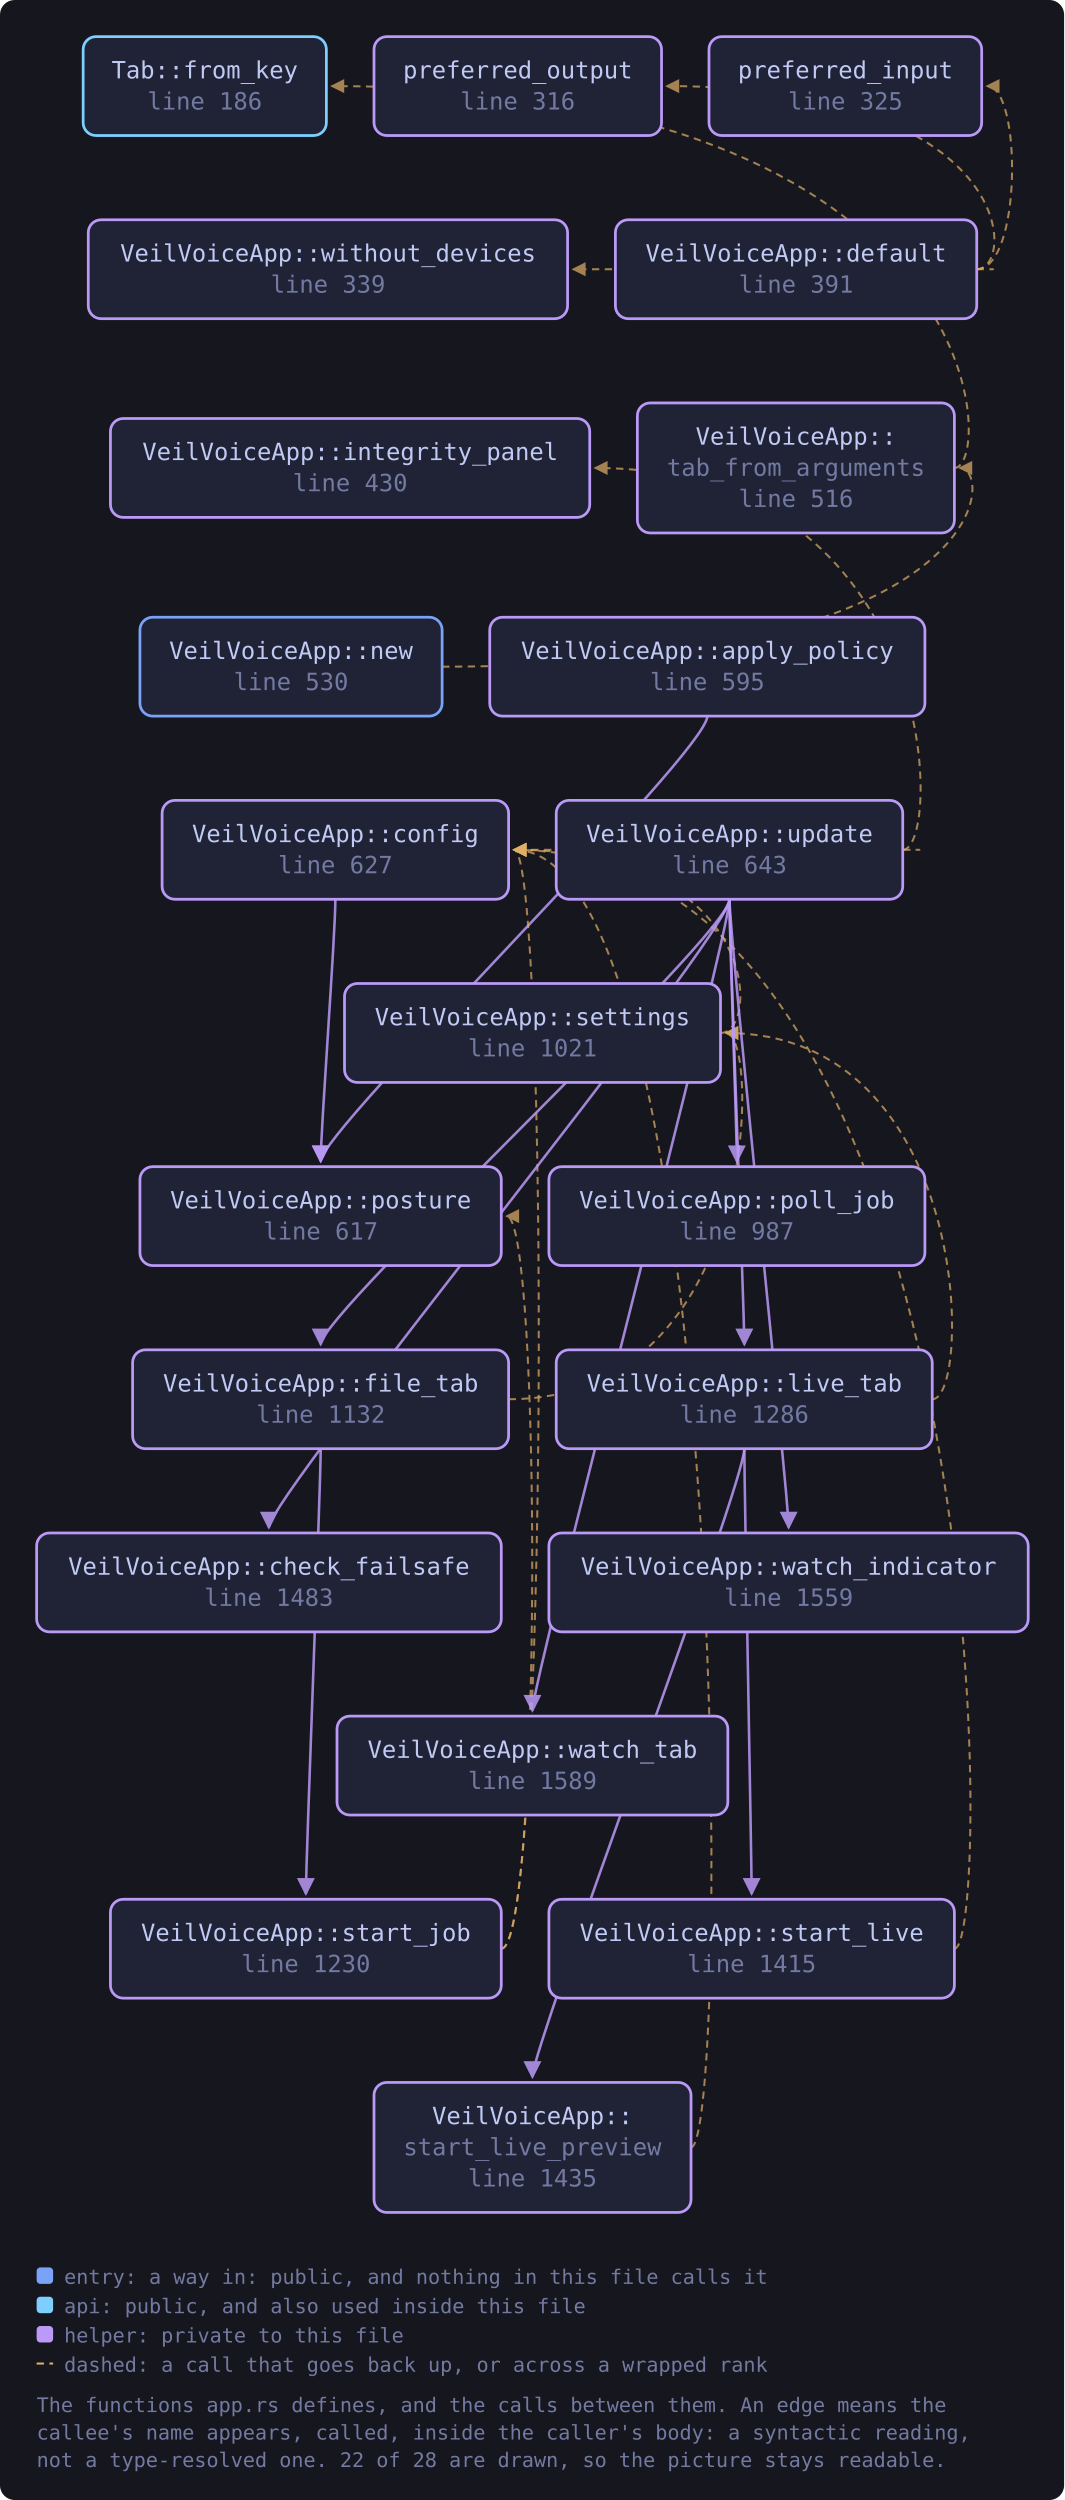
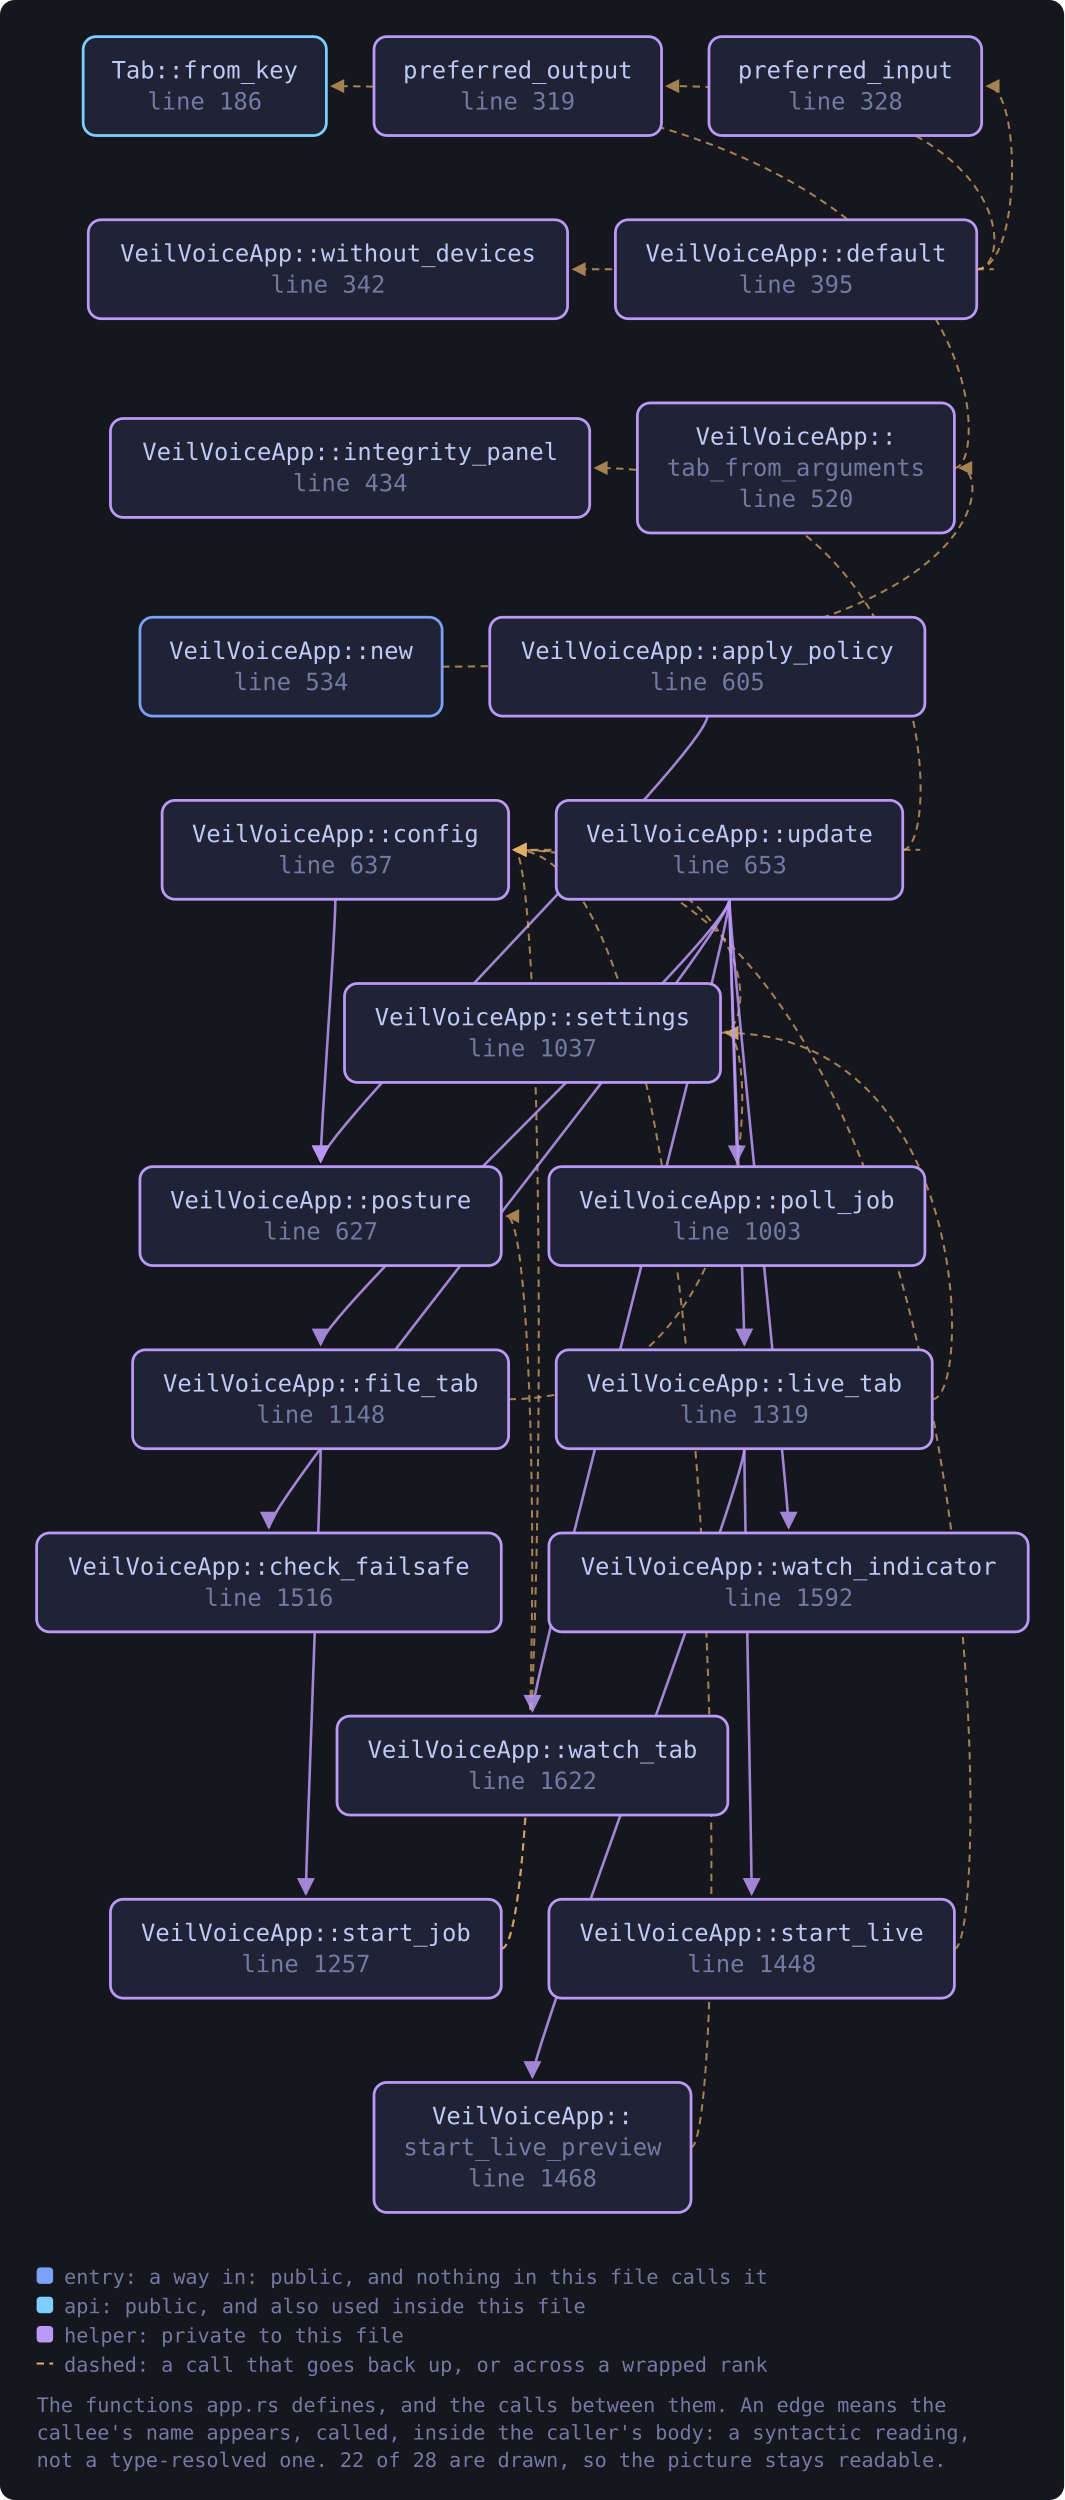
<svg xmlns="http://www.w3.org/2000/svg" viewBox="0 0 581 1365" width="581" height="1365" style="max-width:100%;height:auto" role="img" aria-label="flowchart">
  <defs>
    <marker id="a-muted" viewBox="0 0 8 8" refX="7" refY="4" markerWidth="7" markerHeight="7" orient="auto-start-reverse">
      <path d="M0 0 L8 4 L0 8 z" fill="var(--muted, #737aa2)" />
    </marker>
    <marker id="a-warn" viewBox="0 0 8 8" refX="7" refY="4" markerWidth="7" markerHeight="7" orient="auto-start-reverse">
      <path d="M0 0 L8 4 L0 8 z" fill="var(--warn, #e0af68)" />
    </marker>
    <marker id="a-accent" viewBox="0 0 8 8" refX="7" refY="4" markerWidth="7" markerHeight="7" orient="auto-start-reverse">
      <path d="M0 0 L8 4 L0 8 z" fill="var(--accent, #7aa2f7)" />
    </marker>
    <marker id="a-cyan" viewBox="0 0 8 8" refX="7" refY="4" markerWidth="7" markerHeight="7" orient="auto-start-reverse">
      <path d="M0 0 L8 4 L0 8 z" fill="var(--cyan, #7dcfff)" />
    </marker>
    <marker id="a-accent-2" viewBox="0 0 8 8" refX="7" refY="4" markerWidth="7" markerHeight="7" orient="auto-start-reverse">
      <path d="M0 0 L8 4 L0 8 z" fill="var(--accent-2, #bb9af7)" />
    </marker>
  </defs>
  <rect x="0" y="0" width="581" height="1365" fill="var(--bg-inset, #16161e)" rx="8" />
  <path d="M386.2 391.0 C 386.2 411.0, 175.1 617.0, 175.1 634.0" fill="none" stroke="var(--accent-2, #bb9af7)" stroke-width="1.4" opacity="0.85" marker-end="url(#a-accent-2)" />
  <path d="M183.1 491.0 C 183.1 511.0, 175.1 617.0, 175.1 634.0" fill="none" stroke="var(--accent-2, #bb9af7)" stroke-width="1.4" opacity="0.85" marker-end="url(#a-accent-2)" />
  <path d="M533.2 147.0 C 558.0 147.0, 558.0 47.0, 539.0 47.0" fill="none" stroke="var(--warn, #e0af68)" stroke-width="1.1" opacity="0.7" stroke-dasharray="4 3" marker-end="url(#a-warn)" />
  <path d="M533.2 147.0 C 555.2 147.0, 555.2 47.0, 364.1 47.0" fill="none" stroke="var(--warn, #e0af68)" stroke-width="1.1" opacity="0.7" stroke-dasharray="4 3" marker-end="url(#a-warn)" />
  <path d="M533.2 147.0 C 555.2 147.0, 555.2 147.0, 313.0 147.0" fill="none" stroke="var(--warn, #e0af68)" stroke-width="1.1" opacity="0.7" stroke-dasharray="4 3" marker-end="url(#a-warn)" />
  <path d="M277.7 764.0 C 415.4 764.0, 415.4 564.0, 396.4 564.0" fill="none" stroke="var(--warn, #e0af68)" stroke-width="1.1" opacity="0.7" stroke-dasharray="4 3" marker-end="url(#a-warn)" />
  <path d="M175.1 791.0 C 175.1 811.0, 167.0 1017.0, 167.0 1034.0" fill="none" stroke="var(--accent-2, #bb9af7)" stroke-width="1.4" opacity="0.85" marker-end="url(#a-accent-2)" />
  <path d="M509.0 764.0 C 531.0 764.0, 531.0 564.0, 396.4 564.0" fill="none" stroke="var(--warn, #e0af68)" stroke-width="1.1" opacity="0.7" stroke-dasharray="4 3" marker-end="url(#a-warn)" />
  <path d="M406.4 791.0 C 406.4 811.0, 410.4 1017.0, 410.4 1034.0" fill="none" stroke="var(--accent-2, #bb9af7)" stroke-width="1.4" opacity="0.85" marker-end="url(#a-accent-2)" />
  <path d="M406.4 791.0 C 406.4 811.0, 290.7 1117.0, 290.7 1134.0" fill="none" stroke="var(--accent-2, #bb9af7)" stroke-width="1.4" opacity="0.85" marker-end="url(#a-accent-2)" />
  <path d="M241.4 364.0 C 543.1 364.0, 543.1 255.5, 524.1 255.5" fill="none" stroke="var(--warn, #e0af68)" stroke-width="1.1" opacity="0.7" stroke-dasharray="4 3" marker-end="url(#a-warn)" />
  <path d="M393.4 564.0 C 415.4 564.0, 415.4 464.0, 280.7 464.0" fill="none" stroke="var(--warn, #e0af68)" stroke-width="1.1" opacity="0.7" stroke-dasharray="4 3" marker-end="url(#a-warn)" />
  <path d="M273.7 1064.0 C 299.7 1064.0, 299.7 464.0, 280.7 464.0" fill="none" stroke="var(--warn, #e0af68)" stroke-width="1.1" opacity="0.7" stroke-dasharray="4 3" marker-end="url(#a-warn)" />
  <path d="M273.7 1064.0 C 295.7 1064.0, 295.7 664.0, 276.7 664.0" fill="none" stroke="var(--warn, #e0af68)" stroke-width="1.1" opacity="0.7" stroke-dasharray="4 3" marker-end="url(#a-warn)" />
  <path d="M521.1 1064.0 C 543.1 1064.0, 543.1 464.0, 280.7 464.0" fill="none" stroke="var(--warn, #e0af68)" stroke-width="1.1" opacity="0.7" stroke-dasharray="4 3" marker-end="url(#a-warn)" />
  <path d="M377.2 1172.5 C 399.2 1172.5, 399.2 464.0, 280.7 464.0" fill="none" stroke="var(--warn, #e0af68)" stroke-width="1.1" opacity="0.7" stroke-dasharray="4 3" marker-end="url(#a-warn)" />
  <path d="M521.1 255.5 C 543.1 255.5, 543.1 47.0, 181.2 47.0" fill="none" stroke="var(--warn, #e0af68)" stroke-width="1.1" opacity="0.7" stroke-dasharray="4 3" marker-end="url(#a-warn)" />
  <path d="M398.3 491.0 C 398.3 511.0, 146.8 817.0, 146.8 834.0" fill="none" stroke="var(--accent-2, #bb9af7)" stroke-width="1.4" opacity="0.85" marker-end="url(#a-accent-2)" />
  <path d="M492.9 464.0 C 514.9 464.0, 514.9 464.0, 280.7 464.0" fill="none" stroke="var(--warn, #e0af68)" stroke-width="1.1" opacity="0.7" stroke-dasharray="4 3" marker-end="url(#a-warn)" />
  <path d="M398.3 491.0 C 398.3 511.0, 175.1 717.0, 175.1 734.0" fill="none" stroke="var(--accent-2, #bb9af7)" stroke-width="1.4" opacity="0.85" marker-end="url(#a-accent-2)" />
  <path d="M492.9 464.0 C 514.9 464.0, 514.9 255.5, 325.0 255.5" fill="none" stroke="var(--warn, #e0af68)" stroke-width="1.1" opacity="0.7" stroke-dasharray="4 3" marker-end="url(#a-warn)" />
  <path d="M398.3 491.0 C 398.3 511.0, 406.4 717.0, 406.4 734.0" fill="none" stroke="var(--accent-2, #bb9af7)" stroke-width="1.4" opacity="0.85" marker-end="url(#a-accent-2)" />
  <path d="M398.3 491.0 C 398.3 511.0, 402.3 617.0, 402.3 634.0" fill="none" stroke="var(--accent-2, #bb9af7)" stroke-width="1.4" opacity="0.85" marker-end="url(#a-accent-2)" />
  <path d="M398.3 491.0 C 398.3 511.0, 430.6 817.0, 430.6 834.0" fill="none" stroke="var(--accent-2, #bb9af7)" stroke-width="1.4" opacity="0.85" marker-end="url(#a-accent-2)" />
  <path d="M398.3 491.0 C 398.3 511.0, 290.7 917.0, 290.7 934.0" fill="none" stroke="var(--accent-2, #bb9af7)" stroke-width="1.4" opacity="0.85" marker-end="url(#a-accent-2)" />
  <a href="https://github.com/tilas01/veilvoice/blob/main/crates/veilvoice-gui/src/app.rs#L186" target="_blank" rel="noopener noreferrer">
    <rect x="45.4" y="20.0" width="132.8" height="54.0" rx="7" fill="var(--bg-soft, #1f2335)" stroke="var(--cyan, #7dcfff)" stroke-width="1.5" />
    <text x="111.8" y="42.8" font-family="ui-monospace, SFMono-Regular, Menlo, Consolas, monospace" font-size="13" fill="var(--fg, #c0caf5)" text-anchor="middle">Tab::from_key</text>
    <text x="111.8" y="59.8" font-family="ui-monospace, SFMono-Regular, Menlo, Consolas, monospace" font-size="13" fill="var(--muted, #737aa2)" text-anchor="middle">line 186</text>
  </a>
-   <a href="https://github.com/tilas01/veilvoice/blob/main/crates/veilvoice-gui/src/app.rs#L316" target="_blank" rel="noopener noreferrer">
+   <a href="https://github.com/tilas01/veilvoice/blob/main/crates/veilvoice-gui/src/app.rs#L319" target="_blank" rel="noopener noreferrer">
    <rect x="204.2" y="20.0" width="157.0" height="54.0" rx="7" fill="var(--bg-soft, #1f2335)" stroke="var(--accent-2, #bb9af7)" stroke-width="1.5" />
    <text x="282.7" y="42.8" font-family="ui-monospace, SFMono-Regular, Menlo, Consolas, monospace" font-size="13" fill="var(--fg, #c0caf5)" text-anchor="middle">preferred_output</text>
-     <text x="282.7" y="59.8" font-family="ui-monospace, SFMono-Regular, Menlo, Consolas, monospace" font-size="13" fill="var(--muted, #737aa2)" text-anchor="middle">line 316</text>
+     <text x="282.7" y="59.8" font-family="ui-monospace, SFMono-Regular, Menlo, Consolas, monospace" font-size="13" fill="var(--muted, #737aa2)" text-anchor="middle">line 319</text>
  </a>
-   <a href="https://github.com/tilas01/veilvoice/blob/main/crates/veilvoice-gui/src/app.rs#L325" target="_blank" rel="noopener noreferrer">
+   <a href="https://github.com/tilas01/veilvoice/blob/main/crates/veilvoice-gui/src/app.rs#L328" target="_blank" rel="noopener noreferrer">
    <rect x="387.1" y="20.0" width="148.9" height="54.0" rx="7" fill="var(--bg-soft, #1f2335)" stroke="var(--accent-2, #bb9af7)" stroke-width="1.5" />
    <text x="461.6" y="42.8" font-family="ui-monospace, SFMono-Regular, Menlo, Consolas, monospace" font-size="13" fill="var(--fg, #c0caf5)" text-anchor="middle">preferred_input</text>
-     <text x="461.6" y="59.8" font-family="ui-monospace, SFMono-Regular, Menlo, Consolas, monospace" font-size="13" fill="var(--muted, #737aa2)" text-anchor="middle">line 325</text>
+     <text x="461.6" y="59.8" font-family="ui-monospace, SFMono-Regular, Menlo, Consolas, monospace" font-size="13" fill="var(--muted, #737aa2)" text-anchor="middle">line 328</text>
  </a>
-   <a href="https://github.com/tilas01/veilvoice/blob/main/crates/veilvoice-gui/src/app.rs#L339" target="_blank" rel="noopener noreferrer">
+   <a href="https://github.com/tilas01/veilvoice/blob/main/crates/veilvoice-gui/src/app.rs#L342" target="_blank" rel="noopener noreferrer">
    <rect x="48.2" y="120.0" width="261.7" height="54.0" rx="7" fill="var(--bg-soft, #1f2335)" stroke="var(--accent-2, #bb9af7)" stroke-width="1.5" />
    <text x="179.1" y="142.8" font-family="ui-monospace, SFMono-Regular, Menlo, Consolas, monospace" font-size="13" fill="var(--fg, #c0caf5)" text-anchor="middle">VeilVoiceApp::without_devices</text>
-     <text x="179.1" y="159.8" font-family="ui-monospace, SFMono-Regular, Menlo, Consolas, monospace" font-size="13" fill="var(--muted, #737aa2)" text-anchor="middle">line 339</text>
+     <text x="179.1" y="159.8" font-family="ui-monospace, SFMono-Regular, Menlo, Consolas, monospace" font-size="13" fill="var(--muted, #737aa2)" text-anchor="middle">line 342</text>
  </a>
-   <a href="https://github.com/tilas01/veilvoice/blob/main/crates/veilvoice-gui/src/app.rs#L391" target="_blank" rel="noopener noreferrer">
+   <a href="https://github.com/tilas01/veilvoice/blob/main/crates/veilvoice-gui/src/app.rs#L395" target="_blank" rel="noopener noreferrer">
    <rect x="336.0" y="120.0" width="197.3" height="54.0" rx="7" fill="var(--bg-soft, #1f2335)" stroke="var(--accent-2, #bb9af7)" stroke-width="1.5" />
    <text x="434.6" y="142.8" font-family="ui-monospace, SFMono-Regular, Menlo, Consolas, monospace" font-size="13" fill="var(--fg, #c0caf5)" text-anchor="middle">VeilVoiceApp::default</text>
-     <text x="434.6" y="159.8" font-family="ui-monospace, SFMono-Regular, Menlo, Consolas, monospace" font-size="13" fill="var(--muted, #737aa2)" text-anchor="middle">line 391</text>
+     <text x="434.6" y="159.8" font-family="ui-monospace, SFMono-Regular, Menlo, Consolas, monospace" font-size="13" fill="var(--muted, #737aa2)" text-anchor="middle">line 395</text>
  </a>
-   <a href="https://github.com/tilas01/veilvoice/blob/main/crates/veilvoice-gui/src/app.rs#L430" target="_blank" rel="noopener noreferrer">
+   <a href="https://github.com/tilas01/veilvoice/blob/main/crates/veilvoice-gui/src/app.rs#L434" target="_blank" rel="noopener noreferrer">
    <rect x="60.3" y="228.5" width="261.7" height="54.0" rx="7" fill="var(--bg-soft, #1f2335)" stroke="var(--accent-2, #bb9af7)" stroke-width="1.5" />
    <text x="191.2" y="251.2" font-family="ui-monospace, SFMono-Regular, Menlo, Consolas, monospace" font-size="13" fill="var(--fg, #c0caf5)" text-anchor="middle">VeilVoiceApp::integrity_panel</text>
-     <text x="191.2" y="268.2" font-family="ui-monospace, SFMono-Regular, Menlo, Consolas, monospace" font-size="13" fill="var(--muted, #737aa2)" text-anchor="middle">line 430</text>
+     <text x="191.2" y="268.2" font-family="ui-monospace, SFMono-Regular, Menlo, Consolas, monospace" font-size="13" fill="var(--muted, #737aa2)" text-anchor="middle">line 434</text>
  </a>
-   <a href="https://github.com/tilas01/veilvoice/blob/main/crates/veilvoice-gui/src/app.rs#L516" target="_blank" rel="noopener noreferrer">
+   <a href="https://github.com/tilas01/veilvoice/blob/main/crates/veilvoice-gui/src/app.rs#L520" target="_blank" rel="noopener noreferrer">
    <rect x="348.0" y="220.0" width="173.1" height="71.0" rx="7" fill="var(--bg-soft, #1f2335)" stroke="var(--accent-2, #bb9af7)" stroke-width="1.5" />
    <text x="434.6" y="242.8" font-family="ui-monospace, SFMono-Regular, Menlo, Consolas, monospace" font-size="13" fill="var(--fg, #c0caf5)" text-anchor="middle">VeilVoiceApp::</text>
    <text x="434.6" y="259.8" font-family="ui-monospace, SFMono-Regular, Menlo, Consolas, monospace" font-size="13" fill="var(--muted, #737aa2)" text-anchor="middle">tab_from_arguments</text>
-     <text x="434.6" y="276.8" font-family="ui-monospace, SFMono-Regular, Menlo, Consolas, monospace" font-size="13" fill="var(--muted, #737aa2)" text-anchor="middle">line 516</text>
+     <text x="434.6" y="276.8" font-family="ui-monospace, SFMono-Regular, Menlo, Consolas, monospace" font-size="13" fill="var(--muted, #737aa2)" text-anchor="middle">line 520</text>
  </a>
-   <a href="https://github.com/tilas01/veilvoice/blob/main/crates/veilvoice-gui/src/app.rs#L530" target="_blank" rel="noopener noreferrer">
+   <a href="https://github.com/tilas01/veilvoice/blob/main/crates/veilvoice-gui/src/app.rs#L534" target="_blank" rel="noopener noreferrer">
    <rect x="76.4" y="337.0" width="165.0" height="54.0" rx="7" fill="var(--bg-soft, #1f2335)" stroke="var(--accent, #7aa2f7)" stroke-width="1.5" />
    <text x="158.9" y="359.8" font-family="ui-monospace, SFMono-Regular, Menlo, Consolas, monospace" font-size="13" fill="var(--fg, #c0caf5)" text-anchor="middle">VeilVoiceApp::new</text>
-     <text x="158.9" y="376.8" font-family="ui-monospace, SFMono-Regular, Menlo, Consolas, monospace" font-size="13" fill="var(--muted, #737aa2)" text-anchor="middle">line 530</text>
+     <text x="158.9" y="376.8" font-family="ui-monospace, SFMono-Regular, Menlo, Consolas, monospace" font-size="13" fill="var(--muted, #737aa2)" text-anchor="middle">line 534</text>
  </a>
-   <a href="https://github.com/tilas01/veilvoice/blob/main/crates/veilvoice-gui/src/app.rs#L595" target="_blank" rel="noopener noreferrer">
+   <a href="https://github.com/tilas01/veilvoice/blob/main/crates/veilvoice-gui/src/app.rs#L605" target="_blank" rel="noopener noreferrer">
    <rect x="267.4" y="337.0" width="237.6" height="54.0" rx="7" fill="var(--bg-soft, #1f2335)" stroke="var(--accent-2, #bb9af7)" stroke-width="1.5" />
    <text x="386.2" y="359.8" font-family="ui-monospace, SFMono-Regular, Menlo, Consolas, monospace" font-size="13" fill="var(--fg, #c0caf5)" text-anchor="middle">VeilVoiceApp::apply_policy</text>
-     <text x="386.2" y="376.8" font-family="ui-monospace, SFMono-Regular, Menlo, Consolas, monospace" font-size="13" fill="var(--muted, #737aa2)" text-anchor="middle">line 595</text>
+     <text x="386.2" y="376.8" font-family="ui-monospace, SFMono-Regular, Menlo, Consolas, monospace" font-size="13" fill="var(--muted, #737aa2)" text-anchor="middle">line 605</text>
  </a>
-   <a href="https://github.com/tilas01/veilvoice/blob/main/crates/veilvoice-gui/src/app.rs#L617" target="_blank" rel="noopener noreferrer">
+   <a href="https://github.com/tilas01/veilvoice/blob/main/crates/veilvoice-gui/src/app.rs#L627" target="_blank" rel="noopener noreferrer">
    <rect x="76.4" y="637.0" width="197.3" height="54.0" rx="7" fill="var(--bg-soft, #1f2335)" stroke="var(--accent-2, #bb9af7)" stroke-width="1.5" />
    <text x="175.1" y="659.8" font-family="ui-monospace, SFMono-Regular, Menlo, Consolas, monospace" font-size="13" fill="var(--fg, #c0caf5)" text-anchor="middle">VeilVoiceApp::posture</text>
-     <text x="175.1" y="676.8" font-family="ui-monospace, SFMono-Regular, Menlo, Consolas, monospace" font-size="13" fill="var(--muted, #737aa2)" text-anchor="middle">line 617</text>
+     <text x="175.1" y="676.8" font-family="ui-monospace, SFMono-Regular, Menlo, Consolas, monospace" font-size="13" fill="var(--muted, #737aa2)" text-anchor="middle">line 627</text>
  </a>
-   <a href="https://github.com/tilas01/veilvoice/blob/main/crates/veilvoice-gui/src/app.rs#L627" target="_blank" rel="noopener noreferrer">
+   <a href="https://github.com/tilas01/veilvoice/blob/main/crates/veilvoice-gui/src/app.rs#L637" target="_blank" rel="noopener noreferrer">
    <rect x="88.5" y="437.0" width="189.2" height="54.0" rx="7" fill="var(--bg-soft, #1f2335)" stroke="var(--accent-2, #bb9af7)" stroke-width="1.5" />
    <text x="183.1" y="459.8" font-family="ui-monospace, SFMono-Regular, Menlo, Consolas, monospace" font-size="13" fill="var(--fg, #c0caf5)" text-anchor="middle">VeilVoiceApp::config</text>
-     <text x="183.1" y="476.8" font-family="ui-monospace, SFMono-Regular, Menlo, Consolas, monospace" font-size="13" fill="var(--muted, #737aa2)" text-anchor="middle">line 627</text>
+     <text x="183.1" y="476.8" font-family="ui-monospace, SFMono-Regular, Menlo, Consolas, monospace" font-size="13" fill="var(--muted, #737aa2)" text-anchor="middle">line 637</text>
  </a>
-   <a href="https://github.com/tilas01/veilvoice/blob/main/crates/veilvoice-gui/src/app.rs#L643" target="_blank" rel="noopener noreferrer">
+   <a href="https://github.com/tilas01/veilvoice/blob/main/crates/veilvoice-gui/src/app.rs#L653" target="_blank" rel="noopener noreferrer">
    <rect x="303.7" y="437.0" width="189.2" height="54.0" rx="7" fill="var(--bg-soft, #1f2335)" stroke="var(--accent-2, #bb9af7)" stroke-width="1.5" />
    <text x="398.3" y="459.8" font-family="ui-monospace, SFMono-Regular, Menlo, Consolas, monospace" font-size="13" fill="var(--fg, #c0caf5)" text-anchor="middle">VeilVoiceApp::update</text>
-     <text x="398.3" y="476.8" font-family="ui-monospace, SFMono-Regular, Menlo, Consolas, monospace" font-size="13" fill="var(--muted, #737aa2)" text-anchor="middle">line 643</text>
+     <text x="398.3" y="476.8" font-family="ui-monospace, SFMono-Regular, Menlo, Consolas, monospace" font-size="13" fill="var(--muted, #737aa2)" text-anchor="middle">line 653</text>
  </a>
-   <a href="https://github.com/tilas01/veilvoice/blob/main/crates/veilvoice-gui/src/app.rs#L987" target="_blank" rel="noopener noreferrer">
+   <a href="https://github.com/tilas01/veilvoice/blob/main/crates/veilvoice-gui/src/app.rs#L1003" target="_blank" rel="noopener noreferrer">
    <rect x="299.7" y="637.0" width="205.3" height="54.0" rx="7" fill="var(--bg-soft, #1f2335)" stroke="var(--accent-2, #bb9af7)" stroke-width="1.5" />
    <text x="402.3" y="659.8" font-family="ui-monospace, SFMono-Regular, Menlo, Consolas, monospace" font-size="13" fill="var(--fg, #c0caf5)" text-anchor="middle">VeilVoiceApp::poll_job</text>
-     <text x="402.3" y="676.8" font-family="ui-monospace, SFMono-Regular, Menlo, Consolas, monospace" font-size="13" fill="var(--muted, #737aa2)" text-anchor="middle">line 987</text>
+     <text x="402.3" y="676.8" font-family="ui-monospace, SFMono-Regular, Menlo, Consolas, monospace" font-size="13" fill="var(--muted, #737aa2)" text-anchor="middle">line 1003</text>
  </a>
-   <a href="https://github.com/tilas01/veilvoice/blob/main/crates/veilvoice-gui/src/app.rs#L1021" target="_blank" rel="noopener noreferrer">
+   <a href="https://github.com/tilas01/veilvoice/blob/main/crates/veilvoice-gui/src/app.rs#L1037" target="_blank" rel="noopener noreferrer">
    <rect x="188.1" y="537.0" width="205.3" height="54.0" rx="7" fill="var(--bg-soft, #1f2335)" stroke="var(--accent-2, #bb9af7)" stroke-width="1.5" />
    <text x="290.7" y="559.8" font-family="ui-monospace, SFMono-Regular, Menlo, Consolas, monospace" font-size="13" fill="var(--fg, #c0caf5)" text-anchor="middle">VeilVoiceApp::settings</text>
-     <text x="290.7" y="576.8" font-family="ui-monospace, SFMono-Regular, Menlo, Consolas, monospace" font-size="13" fill="var(--muted, #737aa2)" text-anchor="middle">line 1021</text>
+     <text x="290.7" y="576.8" font-family="ui-monospace, SFMono-Regular, Menlo, Consolas, monospace" font-size="13" fill="var(--muted, #737aa2)" text-anchor="middle">line 1037</text>
  </a>
-   <a href="https://github.com/tilas01/veilvoice/blob/main/crates/veilvoice-gui/src/app.rs#L1132" target="_blank" rel="noopener noreferrer">
+   <a href="https://github.com/tilas01/veilvoice/blob/main/crates/veilvoice-gui/src/app.rs#L1148" target="_blank" rel="noopener noreferrer">
    <rect x="72.4" y="737.0" width="205.3" height="54.0" rx="7" fill="var(--bg-soft, #1f2335)" stroke="var(--accent-2, #bb9af7)" stroke-width="1.5" />
    <text x="175.1" y="759.8" font-family="ui-monospace, SFMono-Regular, Menlo, Consolas, monospace" font-size="13" fill="var(--fg, #c0caf5)" text-anchor="middle">VeilVoiceApp::file_tab</text>
-     <text x="175.1" y="776.8" font-family="ui-monospace, SFMono-Regular, Menlo, Consolas, monospace" font-size="13" fill="var(--muted, #737aa2)" text-anchor="middle">line 1132</text>
+     <text x="175.1" y="776.8" font-family="ui-monospace, SFMono-Regular, Menlo, Consolas, monospace" font-size="13" fill="var(--muted, #737aa2)" text-anchor="middle">line 1148</text>
  </a>
-   <a href="https://github.com/tilas01/veilvoice/blob/main/crates/veilvoice-gui/src/app.rs#L1230" target="_blank" rel="noopener noreferrer">
+   <a href="https://github.com/tilas01/veilvoice/blob/main/crates/veilvoice-gui/src/app.rs#L1257" target="_blank" rel="noopener noreferrer">
    <rect x="60.3" y="1037.0" width="213.4" height="54.0" rx="7" fill="var(--bg-soft, #1f2335)" stroke="var(--accent-2, #bb9af7)" stroke-width="1.5" />
    <text x="167.0" y="1059.8" font-family="ui-monospace, SFMono-Regular, Menlo, Consolas, monospace" font-size="13" fill="var(--fg, #c0caf5)" text-anchor="middle">VeilVoiceApp::start_job</text>
-     <text x="167.0" y="1076.8" font-family="ui-monospace, SFMono-Regular, Menlo, Consolas, monospace" font-size="13" fill="var(--muted, #737aa2)" text-anchor="middle">line 1230</text>
+     <text x="167.0" y="1076.8" font-family="ui-monospace, SFMono-Regular, Menlo, Consolas, monospace" font-size="13" fill="var(--muted, #737aa2)" text-anchor="middle">line 1257</text>
  </a>
-   <a href="https://github.com/tilas01/veilvoice/blob/main/crates/veilvoice-gui/src/app.rs#L1286" target="_blank" rel="noopener noreferrer">
+   <a href="https://github.com/tilas01/veilvoice/blob/main/crates/veilvoice-gui/src/app.rs#L1319" target="_blank" rel="noopener noreferrer">
    <rect x="303.7" y="737.0" width="205.3" height="54.0" rx="7" fill="var(--bg-soft, #1f2335)" stroke="var(--accent-2, #bb9af7)" stroke-width="1.5" />
    <text x="406.4" y="759.8" font-family="ui-monospace, SFMono-Regular, Menlo, Consolas, monospace" font-size="13" fill="var(--fg, #c0caf5)" text-anchor="middle">VeilVoiceApp::live_tab</text>
-     <text x="406.4" y="776.8" font-family="ui-monospace, SFMono-Regular, Menlo, Consolas, monospace" font-size="13" fill="var(--muted, #737aa2)" text-anchor="middle">line 1286</text>
+     <text x="406.4" y="776.8" font-family="ui-monospace, SFMono-Regular, Menlo, Consolas, monospace" font-size="13" fill="var(--muted, #737aa2)" text-anchor="middle">line 1319</text>
  </a>
-   <a href="https://github.com/tilas01/veilvoice/blob/main/crates/veilvoice-gui/src/app.rs#L1415" target="_blank" rel="noopener noreferrer">
+   <a href="https://github.com/tilas01/veilvoice/blob/main/crates/veilvoice-gui/src/app.rs#L1448" target="_blank" rel="noopener noreferrer">
    <rect x="299.7" y="1037.0" width="221.4" height="54.0" rx="7" fill="var(--bg-soft, #1f2335)" stroke="var(--accent-2, #bb9af7)" stroke-width="1.5" />
    <text x="410.4" y="1059.8" font-family="ui-monospace, SFMono-Regular, Menlo, Consolas, monospace" font-size="13" fill="var(--fg, #c0caf5)" text-anchor="middle">VeilVoiceApp::start_live</text>
-     <text x="410.4" y="1076.8" font-family="ui-monospace, SFMono-Regular, Menlo, Consolas, monospace" font-size="13" fill="var(--muted, #737aa2)" text-anchor="middle">line 1415</text>
+     <text x="410.4" y="1076.8" font-family="ui-monospace, SFMono-Regular, Menlo, Consolas, monospace" font-size="13" fill="var(--muted, #737aa2)" text-anchor="middle">line 1448</text>
  </a>
-   <a href="https://github.com/tilas01/veilvoice/blob/main/crates/veilvoice-gui/src/app.rs#L1435" target="_blank" rel="noopener noreferrer">
+   <a href="https://github.com/tilas01/veilvoice/blob/main/crates/veilvoice-gui/src/app.rs#L1468" target="_blank" rel="noopener noreferrer">
    <rect x="204.2" y="1137.0" width="173.1" height="71.0" rx="7" fill="var(--bg-soft, #1f2335)" stroke="var(--accent-2, #bb9af7)" stroke-width="1.5" />
    <text x="290.7" y="1159.8" font-family="ui-monospace, SFMono-Regular, Menlo, Consolas, monospace" font-size="13" fill="var(--fg, #c0caf5)" text-anchor="middle">VeilVoiceApp::</text>
    <text x="290.7" y="1176.8" font-family="ui-monospace, SFMono-Regular, Menlo, Consolas, monospace" font-size="13" fill="var(--muted, #737aa2)" text-anchor="middle">start_live_preview</text>
-     <text x="290.7" y="1193.8" font-family="ui-monospace, SFMono-Regular, Menlo, Consolas, monospace" font-size="13" fill="var(--muted, #737aa2)" text-anchor="middle">line 1435</text>
+     <text x="290.7" y="1193.8" font-family="ui-monospace, SFMono-Regular, Menlo, Consolas, monospace" font-size="13" fill="var(--muted, #737aa2)" text-anchor="middle">line 1468</text>
  </a>
-   <a href="https://github.com/tilas01/veilvoice/blob/main/crates/veilvoice-gui/src/app.rs#L1483" target="_blank" rel="noopener noreferrer">
+   <a href="https://github.com/tilas01/veilvoice/blob/main/crates/veilvoice-gui/src/app.rs#L1516" target="_blank" rel="noopener noreferrer">
    <rect x="20.0" y="837.0" width="253.7" height="54.0" rx="7" fill="var(--bg-soft, #1f2335)" stroke="var(--accent-2, #bb9af7)" stroke-width="1.5" />
    <text x="146.8" y="859.8" font-family="ui-monospace, SFMono-Regular, Menlo, Consolas, monospace" font-size="13" fill="var(--fg, #c0caf5)" text-anchor="middle">VeilVoiceApp::check_failsafe</text>
-     <text x="146.8" y="876.8" font-family="ui-monospace, SFMono-Regular, Menlo, Consolas, monospace" font-size="13" fill="var(--muted, #737aa2)" text-anchor="middle">line 1483</text>
+     <text x="146.8" y="876.8" font-family="ui-monospace, SFMono-Regular, Menlo, Consolas, monospace" font-size="13" fill="var(--muted, #737aa2)" text-anchor="middle">line 1516</text>
  </a>
-   <a href="https://github.com/tilas01/veilvoice/blob/main/crates/veilvoice-gui/src/app.rs#L1559" target="_blank" rel="noopener noreferrer">
+   <a href="https://github.com/tilas01/veilvoice/blob/main/crates/veilvoice-gui/src/app.rs#L1592" target="_blank" rel="noopener noreferrer">
    <rect x="299.7" y="837.0" width="261.7" height="54.0" rx="7" fill="var(--bg-soft, #1f2335)" stroke="var(--accent-2, #bb9af7)" stroke-width="1.5" />
    <text x="430.6" y="859.8" font-family="ui-monospace, SFMono-Regular, Menlo, Consolas, monospace" font-size="13" fill="var(--fg, #c0caf5)" text-anchor="middle">VeilVoiceApp::watch_indicator</text>
-     <text x="430.6" y="876.8" font-family="ui-monospace, SFMono-Regular, Menlo, Consolas, monospace" font-size="13" fill="var(--muted, #737aa2)" text-anchor="middle">line 1559</text>
+     <text x="430.6" y="876.8" font-family="ui-monospace, SFMono-Regular, Menlo, Consolas, monospace" font-size="13" fill="var(--muted, #737aa2)" text-anchor="middle">line 1592</text>
  </a>
-   <a href="https://github.com/tilas01/veilvoice/blob/main/crates/veilvoice-gui/src/app.rs#L1589" target="_blank" rel="noopener noreferrer">
+   <a href="https://github.com/tilas01/veilvoice/blob/main/crates/veilvoice-gui/src/app.rs#L1622" target="_blank" rel="noopener noreferrer">
    <rect x="184.0" y="937.0" width="213.4" height="54.0" rx="7" fill="var(--bg-soft, #1f2335)" stroke="var(--accent-2, #bb9af7)" stroke-width="1.5" />
    <text x="290.7" y="959.8" font-family="ui-monospace, SFMono-Regular, Menlo, Consolas, monospace" font-size="13" fill="var(--fg, #c0caf5)" text-anchor="middle">VeilVoiceApp::watch_tab</text>
-     <text x="290.7" y="976.8" font-family="ui-monospace, SFMono-Regular, Menlo, Consolas, monospace" font-size="13" fill="var(--muted, #737aa2)" text-anchor="middle">line 1589</text>
+     <text x="290.7" y="976.8" font-family="ui-monospace, SFMono-Regular, Menlo, Consolas, monospace" font-size="13" fill="var(--muted, #737aa2)" text-anchor="middle">line 1622</text>
  </a>
  <rect x="20.0" y="1238.0" width="9" height="9" rx="2" fill="var(--accent, #7aa2f7)" />
  <text x="35.0" y="1247.0" font-family="ui-monospace, SFMono-Regular, Menlo, Consolas, monospace" font-size="11" fill="var(--muted, #737aa2)">entry: a way in: public, and nothing in this file calls it</text>
  <rect x="20.0" y="1254.0" width="9" height="9" rx="2" fill="var(--cyan, #7dcfff)" />
  <text x="35.0" y="1263.0" font-family="ui-monospace, SFMono-Regular, Menlo, Consolas, monospace" font-size="11" fill="var(--muted, #737aa2)">api: public, and also used inside this file</text>
  <rect x="20.0" y="1270.0" width="9" height="9" rx="2" fill="var(--accent-2, #bb9af7)" />
  <text x="35.0" y="1279.0" font-family="ui-monospace, SFMono-Regular, Menlo, Consolas, monospace" font-size="11" fill="var(--muted, #737aa2)">helper: private to this file</text>
  <path d="M20.0 1290.5 L29.0 1290.5" stroke="var(--warn, #e0af68)" stroke-width="1.1" stroke-dasharray="4 3" />
  <text x="35.0" y="1295.0" font-family="ui-monospace, SFMono-Regular, Menlo, Consolas, monospace" font-size="11" fill="var(--muted, #737aa2)">dashed: a call that goes back up, or across a wrapped rank</text>
  <text x="20.0" y="1317.0" font-family="ui-monospace, SFMono-Regular, Menlo, Consolas, monospace" font-size="11" fill="var(--muted, #737aa2)">The functions app.rs defines, and the calls between them. An edge means the</text>
  <text x="20.0" y="1332.0" font-family="ui-monospace, SFMono-Regular, Menlo, Consolas, monospace" font-size="11" fill="var(--muted, #737aa2)">callee's name appears, called, inside the caller's body: a syntactic reading,</text>
  <text x="20.0" y="1347.0" font-family="ui-monospace, SFMono-Regular, Menlo, Consolas, monospace" font-size="11" fill="var(--muted, #737aa2)">not a type-resolved one. 22 of 28 are drawn, so the picture stays readable.</text>
</svg>
